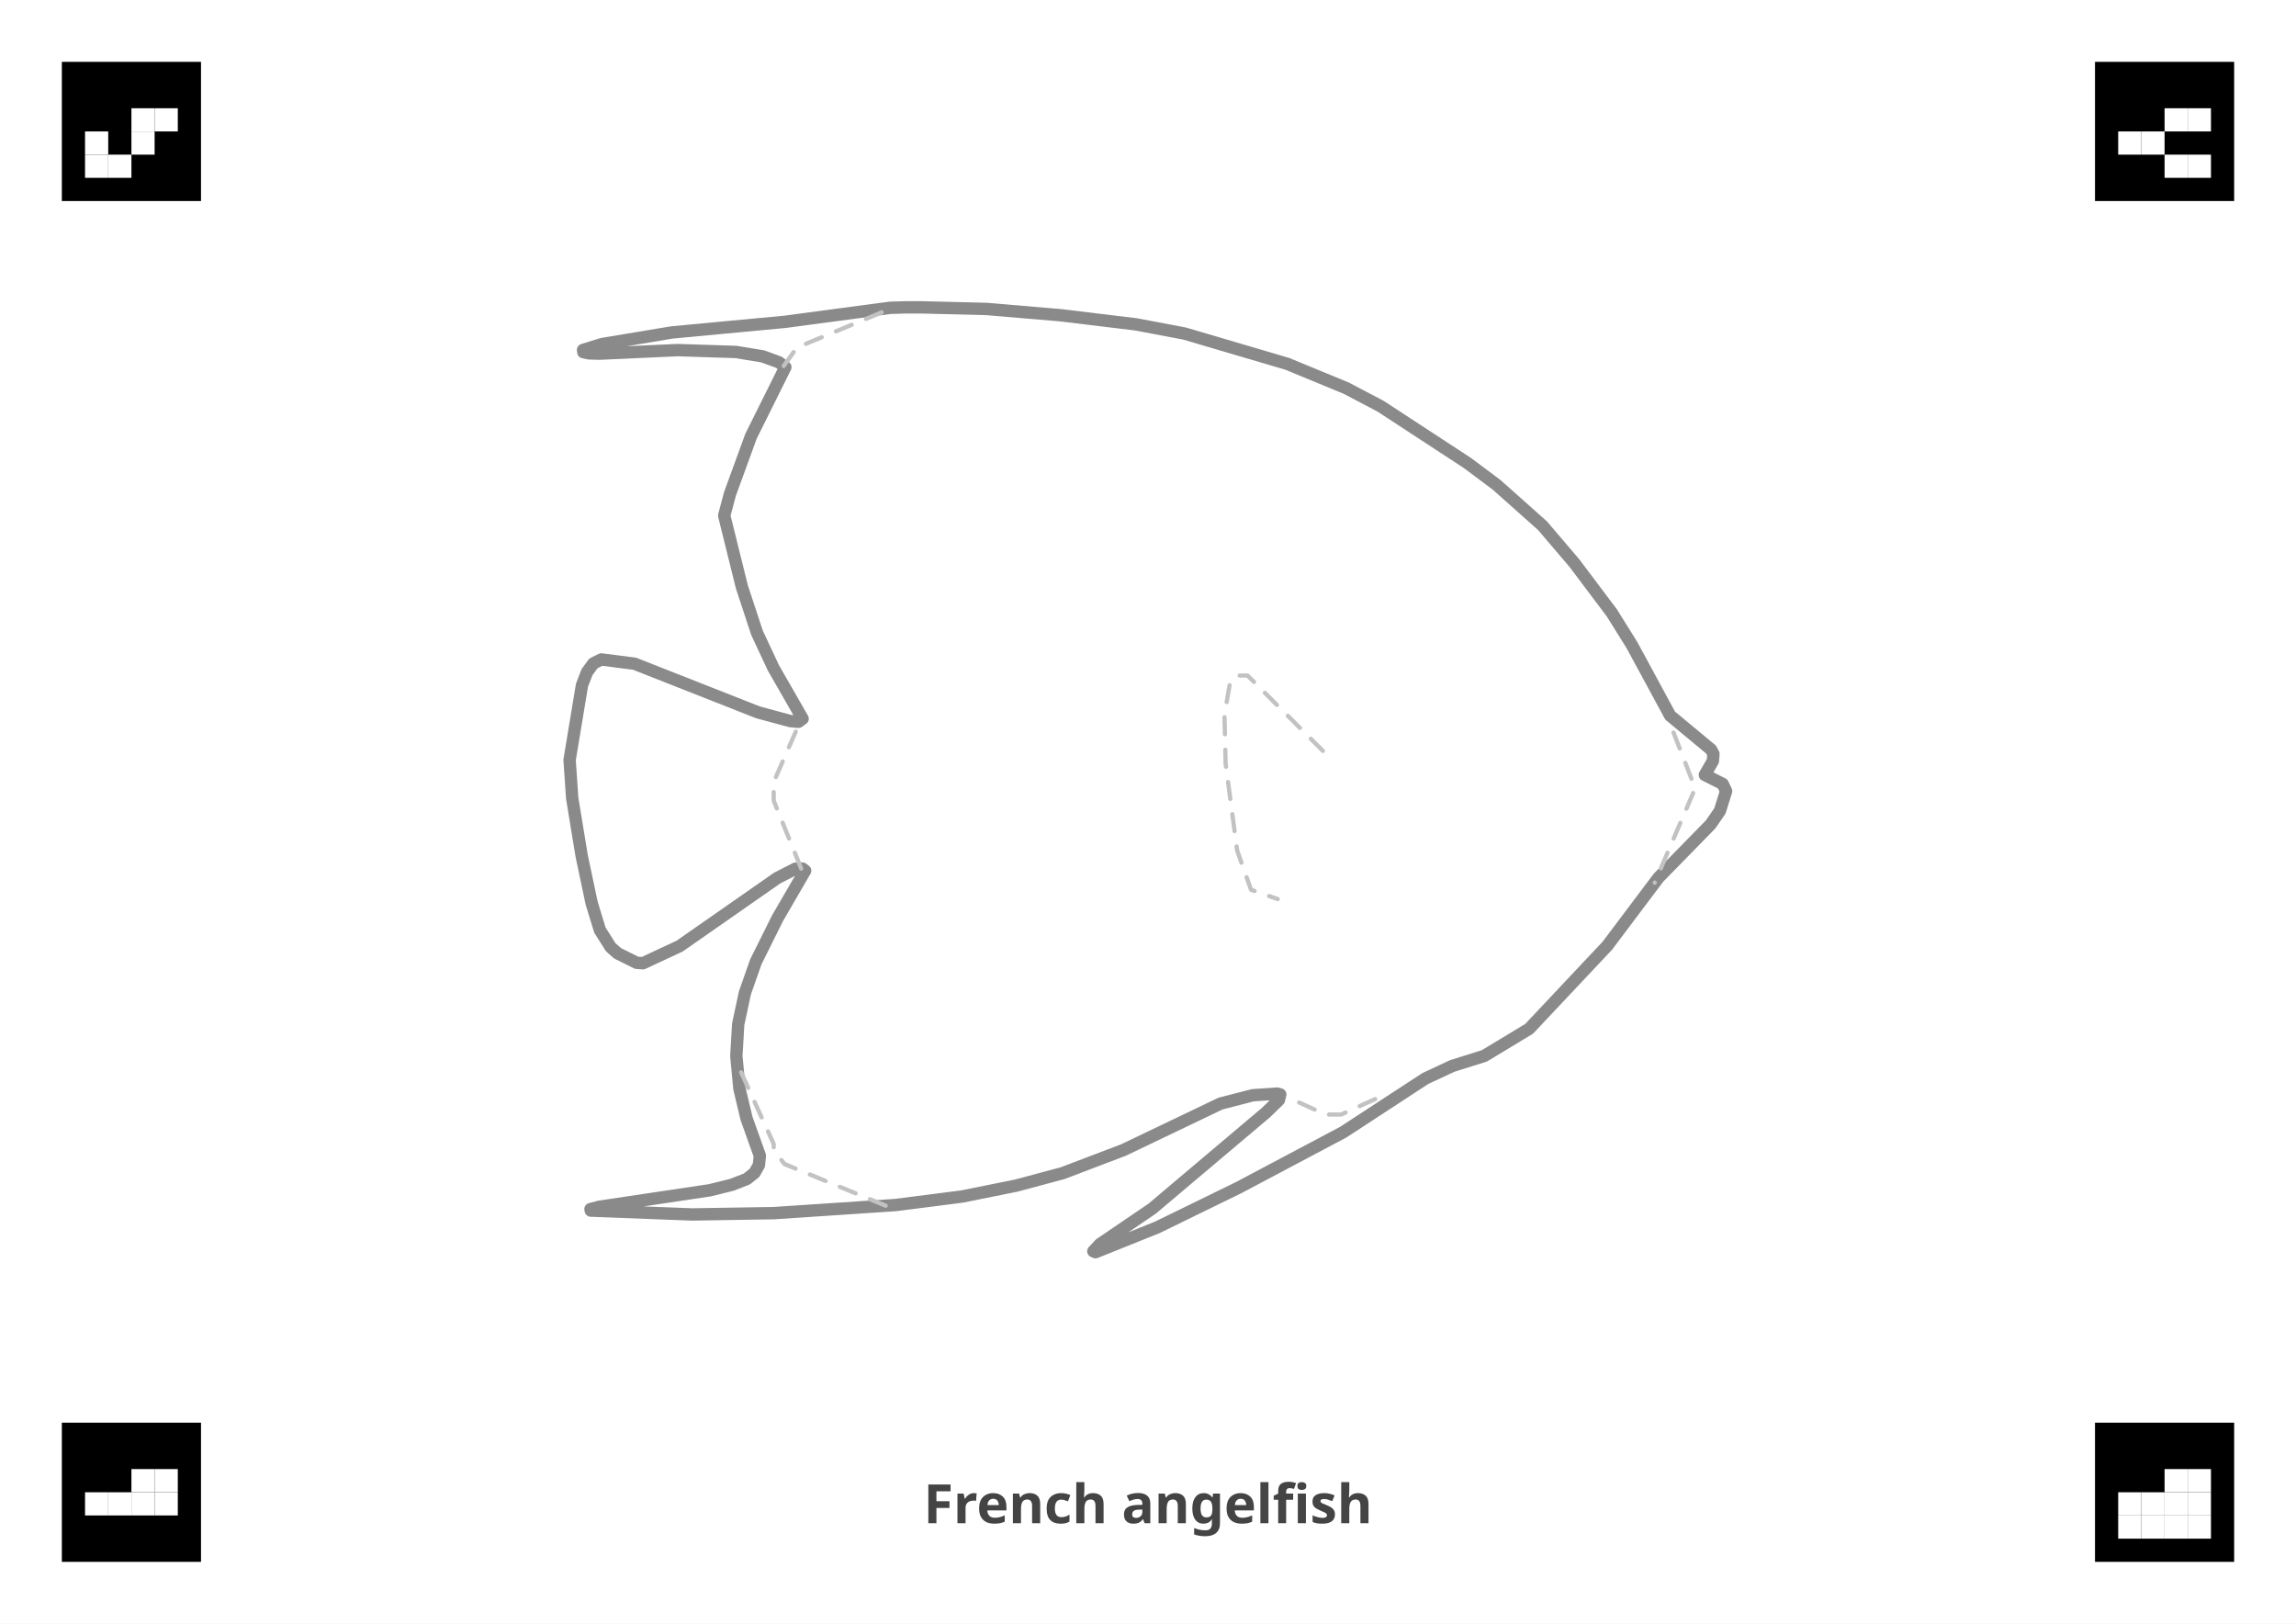
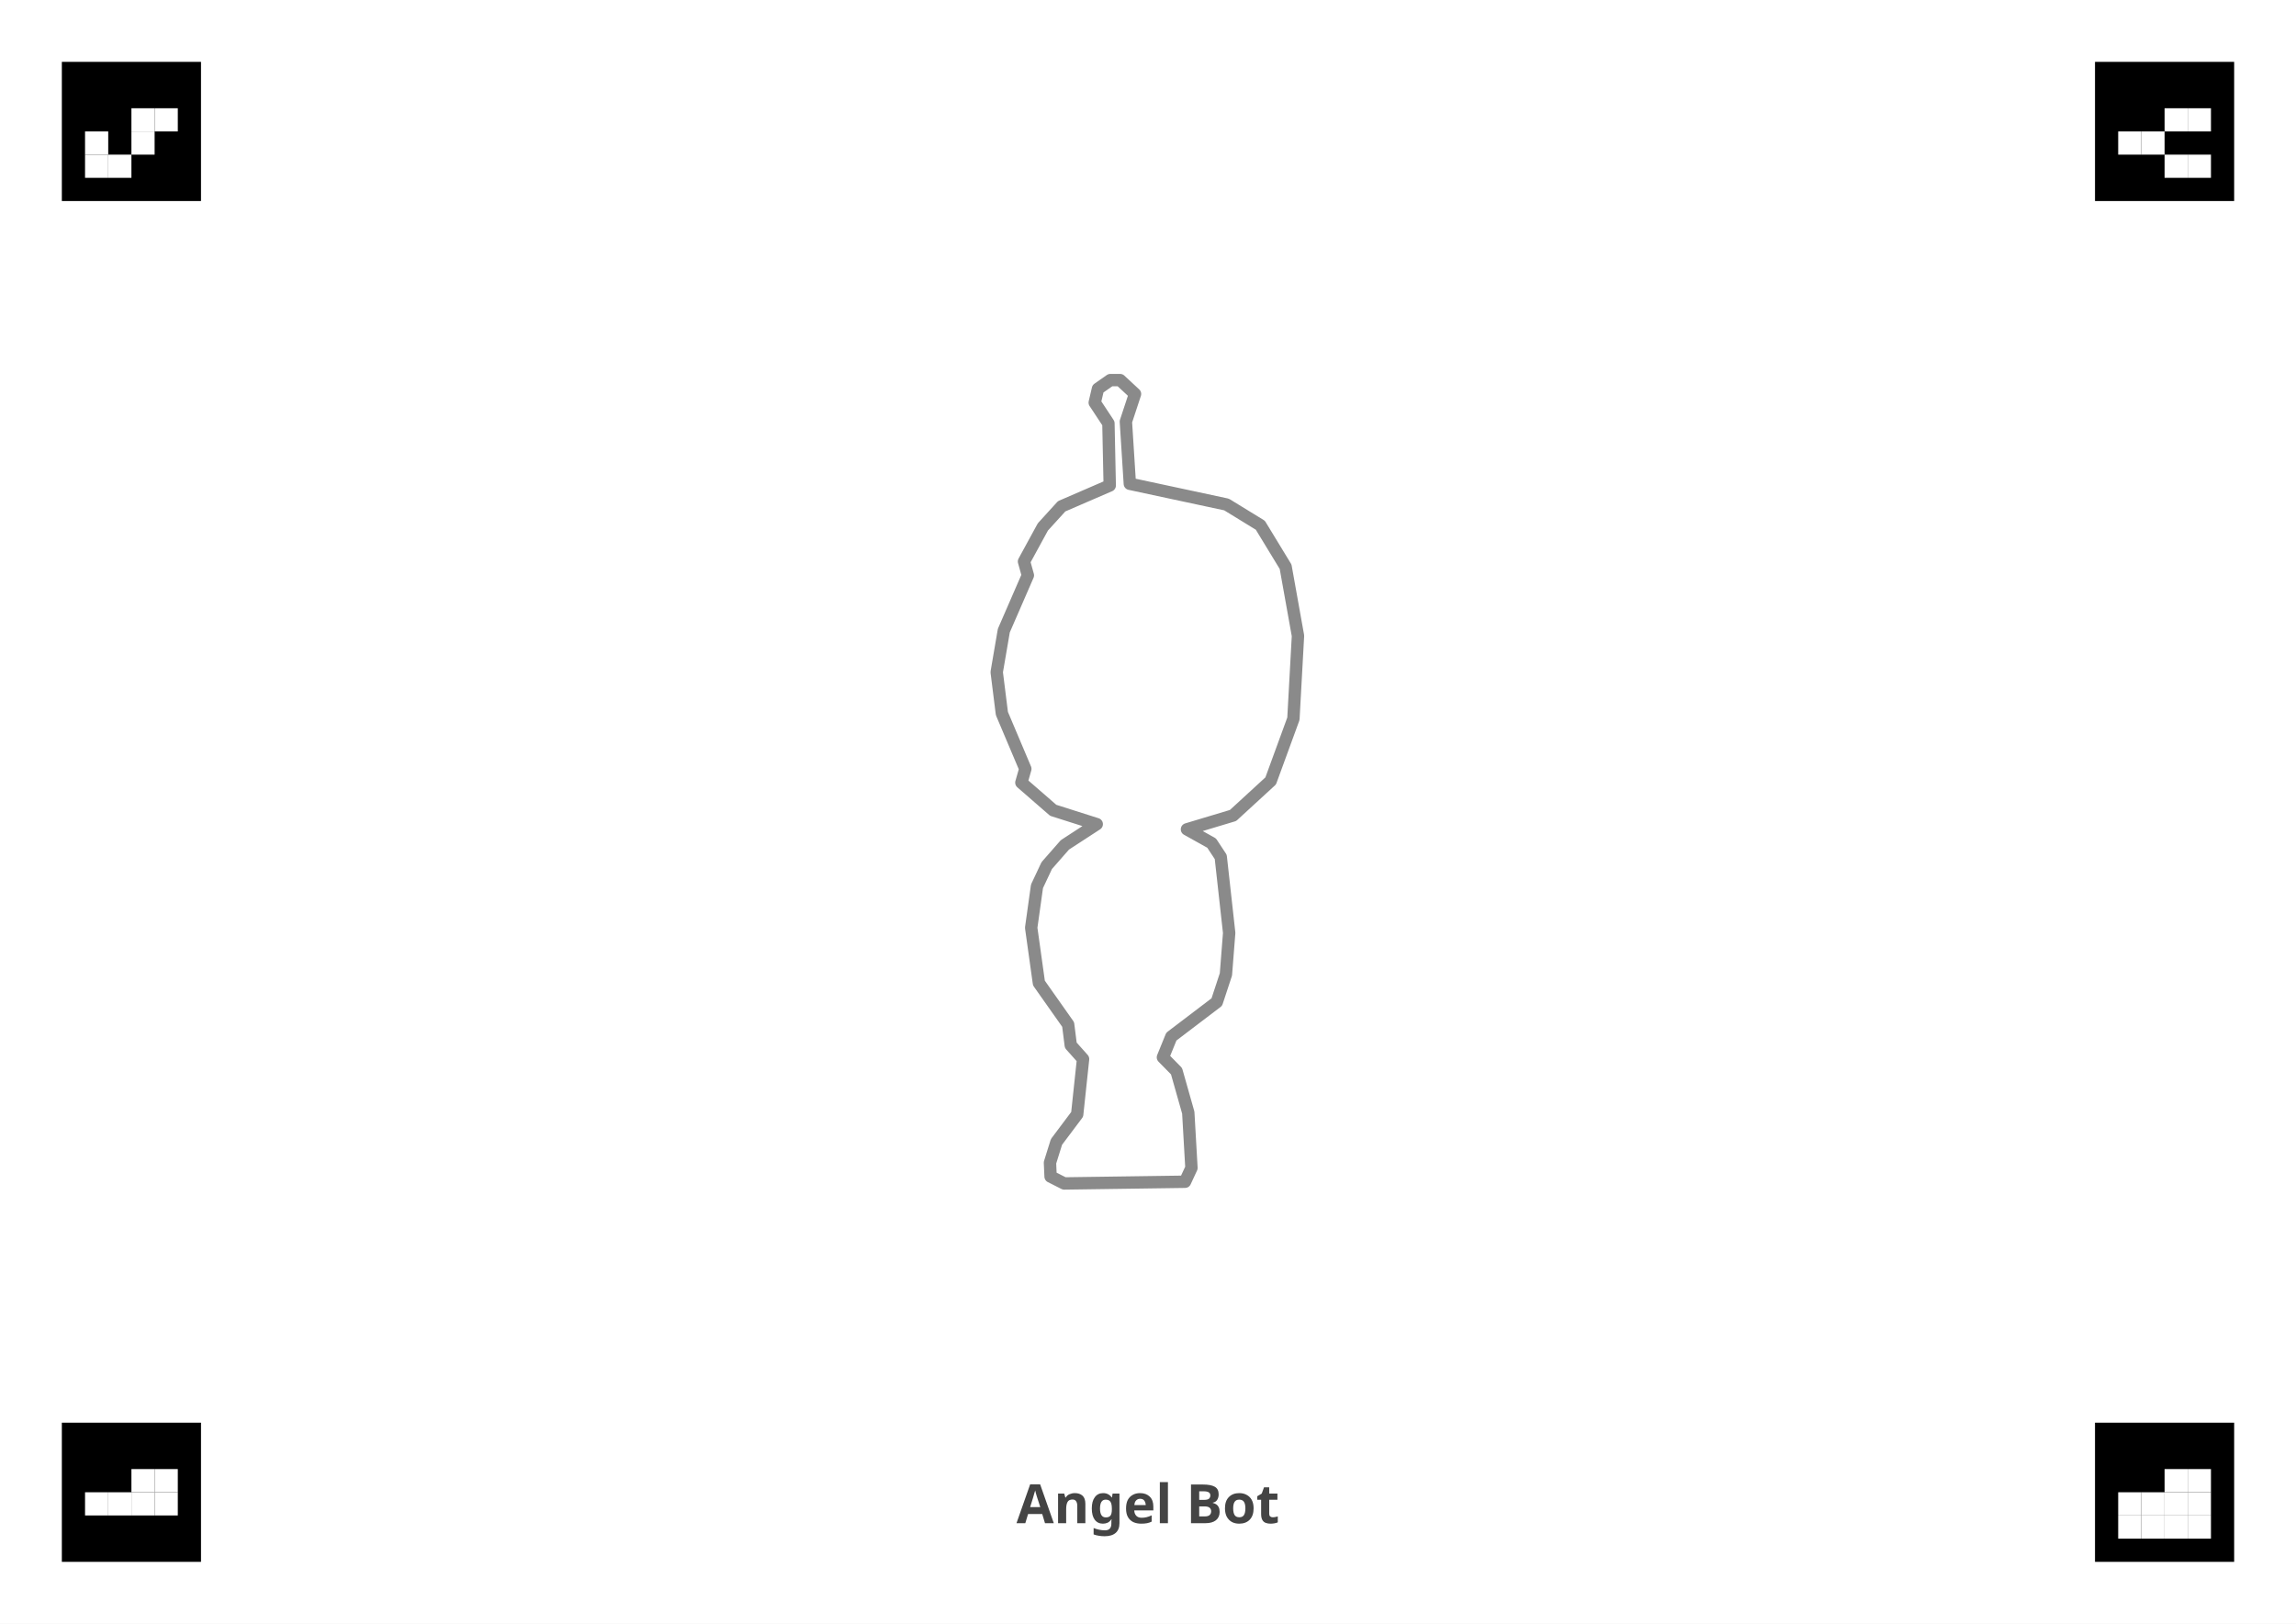
<svg xmlns="http://www.w3.org/2000/svg" width="297mm" height="210mm" viewBox="0 0 297 210">
  <rect width="297" height="210" fill="#fff" />
  <rect x="8" y="8" width="18" height="18" fill="#000" />
  <rect x="17.00" y="14.00" width="3" height="3" fill="#fff" />
  <rect x="20.00" y="14.00" width="3" height="3" fill="#fff" />
  <rect x="11.00" y="17.00" width="3" height="3" fill="#fff" />
  <rect x="17.00" y="17.00" width="3" height="3" fill="#fff" />
  <rect x="11.00" y="20.00" width="3" height="3" fill="#fff" />
  <rect x="14.00" y="20.00" width="3" height="3" fill="#fff" />
  <rect x="271" y="8" width="18" height="18" fill="#000" />
  <rect x="280.00" y="14.00" width="3" height="3" fill="#fff" />
  <rect x="283.00" y="14.00" width="3" height="3" fill="#fff" />
  <rect x="274.00" y="17.00" width="3" height="3" fill="#fff" />
  <rect x="277.00" y="17.00" width="3" height="3" fill="#fff" />
  <rect x="280.00" y="20.00" width="3" height="3" fill="#fff" />
  <rect x="283.00" y="20.00" width="3" height="3" fill="#fff" />
  <rect x="8" y="184" width="18" height="18" fill="#000" />
  <rect x="17.00" y="190.00" width="3" height="3" fill="#fff" />
  <rect x="20.00" y="190.00" width="3" height="3" fill="#fff" />
  <rect x="11.00" y="193.00" width="3" height="3" fill="#fff" />
  <rect x="14.00" y="193.00" width="3" height="3" fill="#fff" />
  <rect x="17.00" y="193.00" width="3" height="3" fill="#fff" />
  <rect x="20.00" y="193.00" width="3" height="3" fill="#fff" />
  <rect x="271" y="184" width="18" height="18" fill="#000" />
  <rect x="280.00" y="190.00" width="3" height="3" fill="#fff" />
  <rect x="283.00" y="190.00" width="3" height="3" fill="#fff" />
  <rect x="274.00" y="193.00" width="3" height="3" fill="#fff" />
  <rect x="277.00" y="193.00" width="3" height="3" fill="#fff" />
  <rect x="280.00" y="193.00" width="3" height="3" fill="#fff" />
  <rect x="283.00" y="193.00" width="3" height="3" fill="#fff" />
  <rect x="274.00" y="196.00" width="3" height="3" fill="#fff" />
  <rect x="277.00" y="196.00" width="3" height="3" fill="#fff" />
  <rect x="280.00" y="196.00" width="3" height="3" fill="#fff" />
  <rect x="283.00" y="196.00" width="3" height="3" fill="#fff" />
-   <path d="M119.20 39.75 L127.62 39.96 L137.18 40.77 L146.94 41.95 L153.23 43.14 L166.50 47.05 L174.16 50.21 L178.59 52.54 L189.80 59.87 L193.59 62.70 L199.53 67.99 L203.65 72.82 L208.49 79.25 L211.10 83.43 L216.04 92.55 L221.33 96.94 L221.64 97.51 L221.57 98.42 L220.53 100.22 L222.84 101.39 L223.28 102.32 L222.48 104.88 L221.27 106.63 L214.53 113.52 L207.91 122.32 L197.80 133.06 L192.01 136.56 L187.87 137.86 L184.39 139.48 L173.75 146.43 L160.21 153.61 L149.70 158.74 L141.71 161.95 L141.43 161.83 L142.30 160.90 L149.04 156.32 L163.75 143.90 L165.43 142.27 L165.61 141.55 L165.23 141.44 L162.07 141.65 L157.88 142.73 L145.32 148.74 L137.46 151.73 L131.45 153.34 L124.46 154.75 L115.86 155.85 L100.10 156.90 L89.53 157.07 L76.42 156.57 L76.38 156.38 L77.51 156.08 L91.83 153.94 L94.69 153.23 L96.61 152.48 L97.60 151.69 L98.17 150.69 L98.29 149.47 L96.57 144.66 L95.65 140.80 L95.25 136.59 L95.49 132.47 L96.36 128.41 L97.77 124.40 L100.58 118.75 L104.15 112.61 L103.80 112.34 L102.90 112.35 L100.52 113.57 L87.92 122.36 L83.16 124.58 L82.35 124.52 L79.88 123.29 L79.00 122.51 L77.60 120.29 L76.53 116.79 L75.24 110.68 L74.02 103.25 L73.68 98.29 L75.28 88.63 L75.94 86.92 L76.76 85.80 L77.78 85.29 L82.08 85.84 L98.05 92.13 L102.23 93.26 L103.28 93.35 L103.82 92.96 L100.04 86.37 L97.93 81.86 L95.97 75.92 L93.68 66.68 L94.43 63.87 L97.15 56.41 L101.59 47.49 L100.75 46.85 L98.66 46.09 L95.19 45.52 L87.65 45.28 L77.54 45.74 L76.17 45.70 L75.46 45.55 L75.42 45.26 L77.87 44.50 L86.89 43.00 L101.56 41.62 L115.14 39.81 L117.19 39.75 Z" fill="#fff" stroke="#8a8a8a" stroke-width="1.6" stroke-linejoin="round" />
-   <path d="M216.48 94.75 L219.28 101.95 L215.68 110.35 L214.05 114.16" fill="none" stroke="#c2c2c2" stroke-width="0.55" stroke-dasharray="2.2 2" stroke-linecap="round" stroke-linejoin="round" />
-   <path d="M177.88 142.15 L173.48 144.15 L171.48 144.15 L167.08 142.15" fill="none" stroke="#c2c2c2" stroke-width="0.55" stroke-dasharray="2.2 2" stroke-linecap="round" stroke-linejoin="round" />
-   <path d="M114.56 155.94 L111.68 154.75 L101.48 150.55 L100.08 148.75 L100.08 147.95 L97.08 141.35 L95.34 137.52" fill="none" stroke="#c2c2c2" stroke-width="0.55" stroke-dasharray="2.2 2" stroke-linecap="round" stroke-linejoin="round" />
-   <path d="M103.64 112.34 L103.08 110.95 L100.08 103.55 L100.08 101.15 L102.88 94.75 L103.59 93.13" fill="none" stroke="#c2c2c2" stroke-width="0.55" stroke-dasharray="2.2 2" stroke-linecap="round" stroke-linejoin="round" />
-   <path d="M101.38 47.33 L102.08 46.35 L103.08 44.95 L111.28 41.55 L115.50 39.80" fill="none" stroke="#c2c2c2" stroke-width="0.55" stroke-dasharray="2.2 2" stroke-linecap="round" stroke-linejoin="round" />
-   <path d="M171.12 97.11 L161.38 87.37 L160.03 87.37 L159.14 88.12 L158.39 92.46 L158.54 98.75 L160.03 109.99 L161.83 115.08 L165.28 116.28" fill="none" stroke="#c2c2c2" stroke-width="0.55" stroke-dasharray="2.2 2" stroke-linecap="round" stroke-linejoin="round" />
-   <text x="148.5" y="197" text-anchor="middle" font-family="Segoe UI, sans-serif" font-size="7" font-weight="600" fill="#444">French angelfish</text>
+   <path d="M137.66 153.06 L135.90 152.17 L135.82 150.38 L136.66 147.69 L139.34 144.12 L140.10 136.97 L138.51 135.19 L138.17 132.50 L134.39 127.14 L133.39 119.99 L134.14 114.63 L135.40 111.95 L137.75 109.27 L141.87 106.59 L136.24 104.80 L132.12 101.22 L132.63 99.44 L129.60 92.28 L128.93 86.93 L129.85 81.56 L132.96 74.41 L132.46 72.62 L134.90 68.15 L137.33 65.48 L143.55 62.79 L143.38 54.75 L141.61 52.07 L142.03 50.28 L143.63 49.16 L144.89 49.16 L146.82 50.95 L145.64 54.53 L146.15 62.57 L158.66 65.25 L163.03 67.93 L166.30 73.30 L167.90 82.23 L167.31 92.96 L164.37 101.00 L159.50 105.47 L153.54 107.26 L156.73 109.04 L157.91 110.83 L159.00 120.66 L158.58 126.02 L157.40 129.60 L151.52 134.07 L150.43 136.75 L152.19 138.54 L153.71 143.90 L154.12 151.05 L153.29 152.84 Z" fill="#fff" stroke="#8a8a8a" stroke-width="1.6" stroke-linejoin="round" />
+   <text x="148.5" y="197" text-anchor="middle" font-family="Segoe UI, sans-serif" font-size="7" font-weight="600" fill="#444">Angel Bot</text>
</svg>
